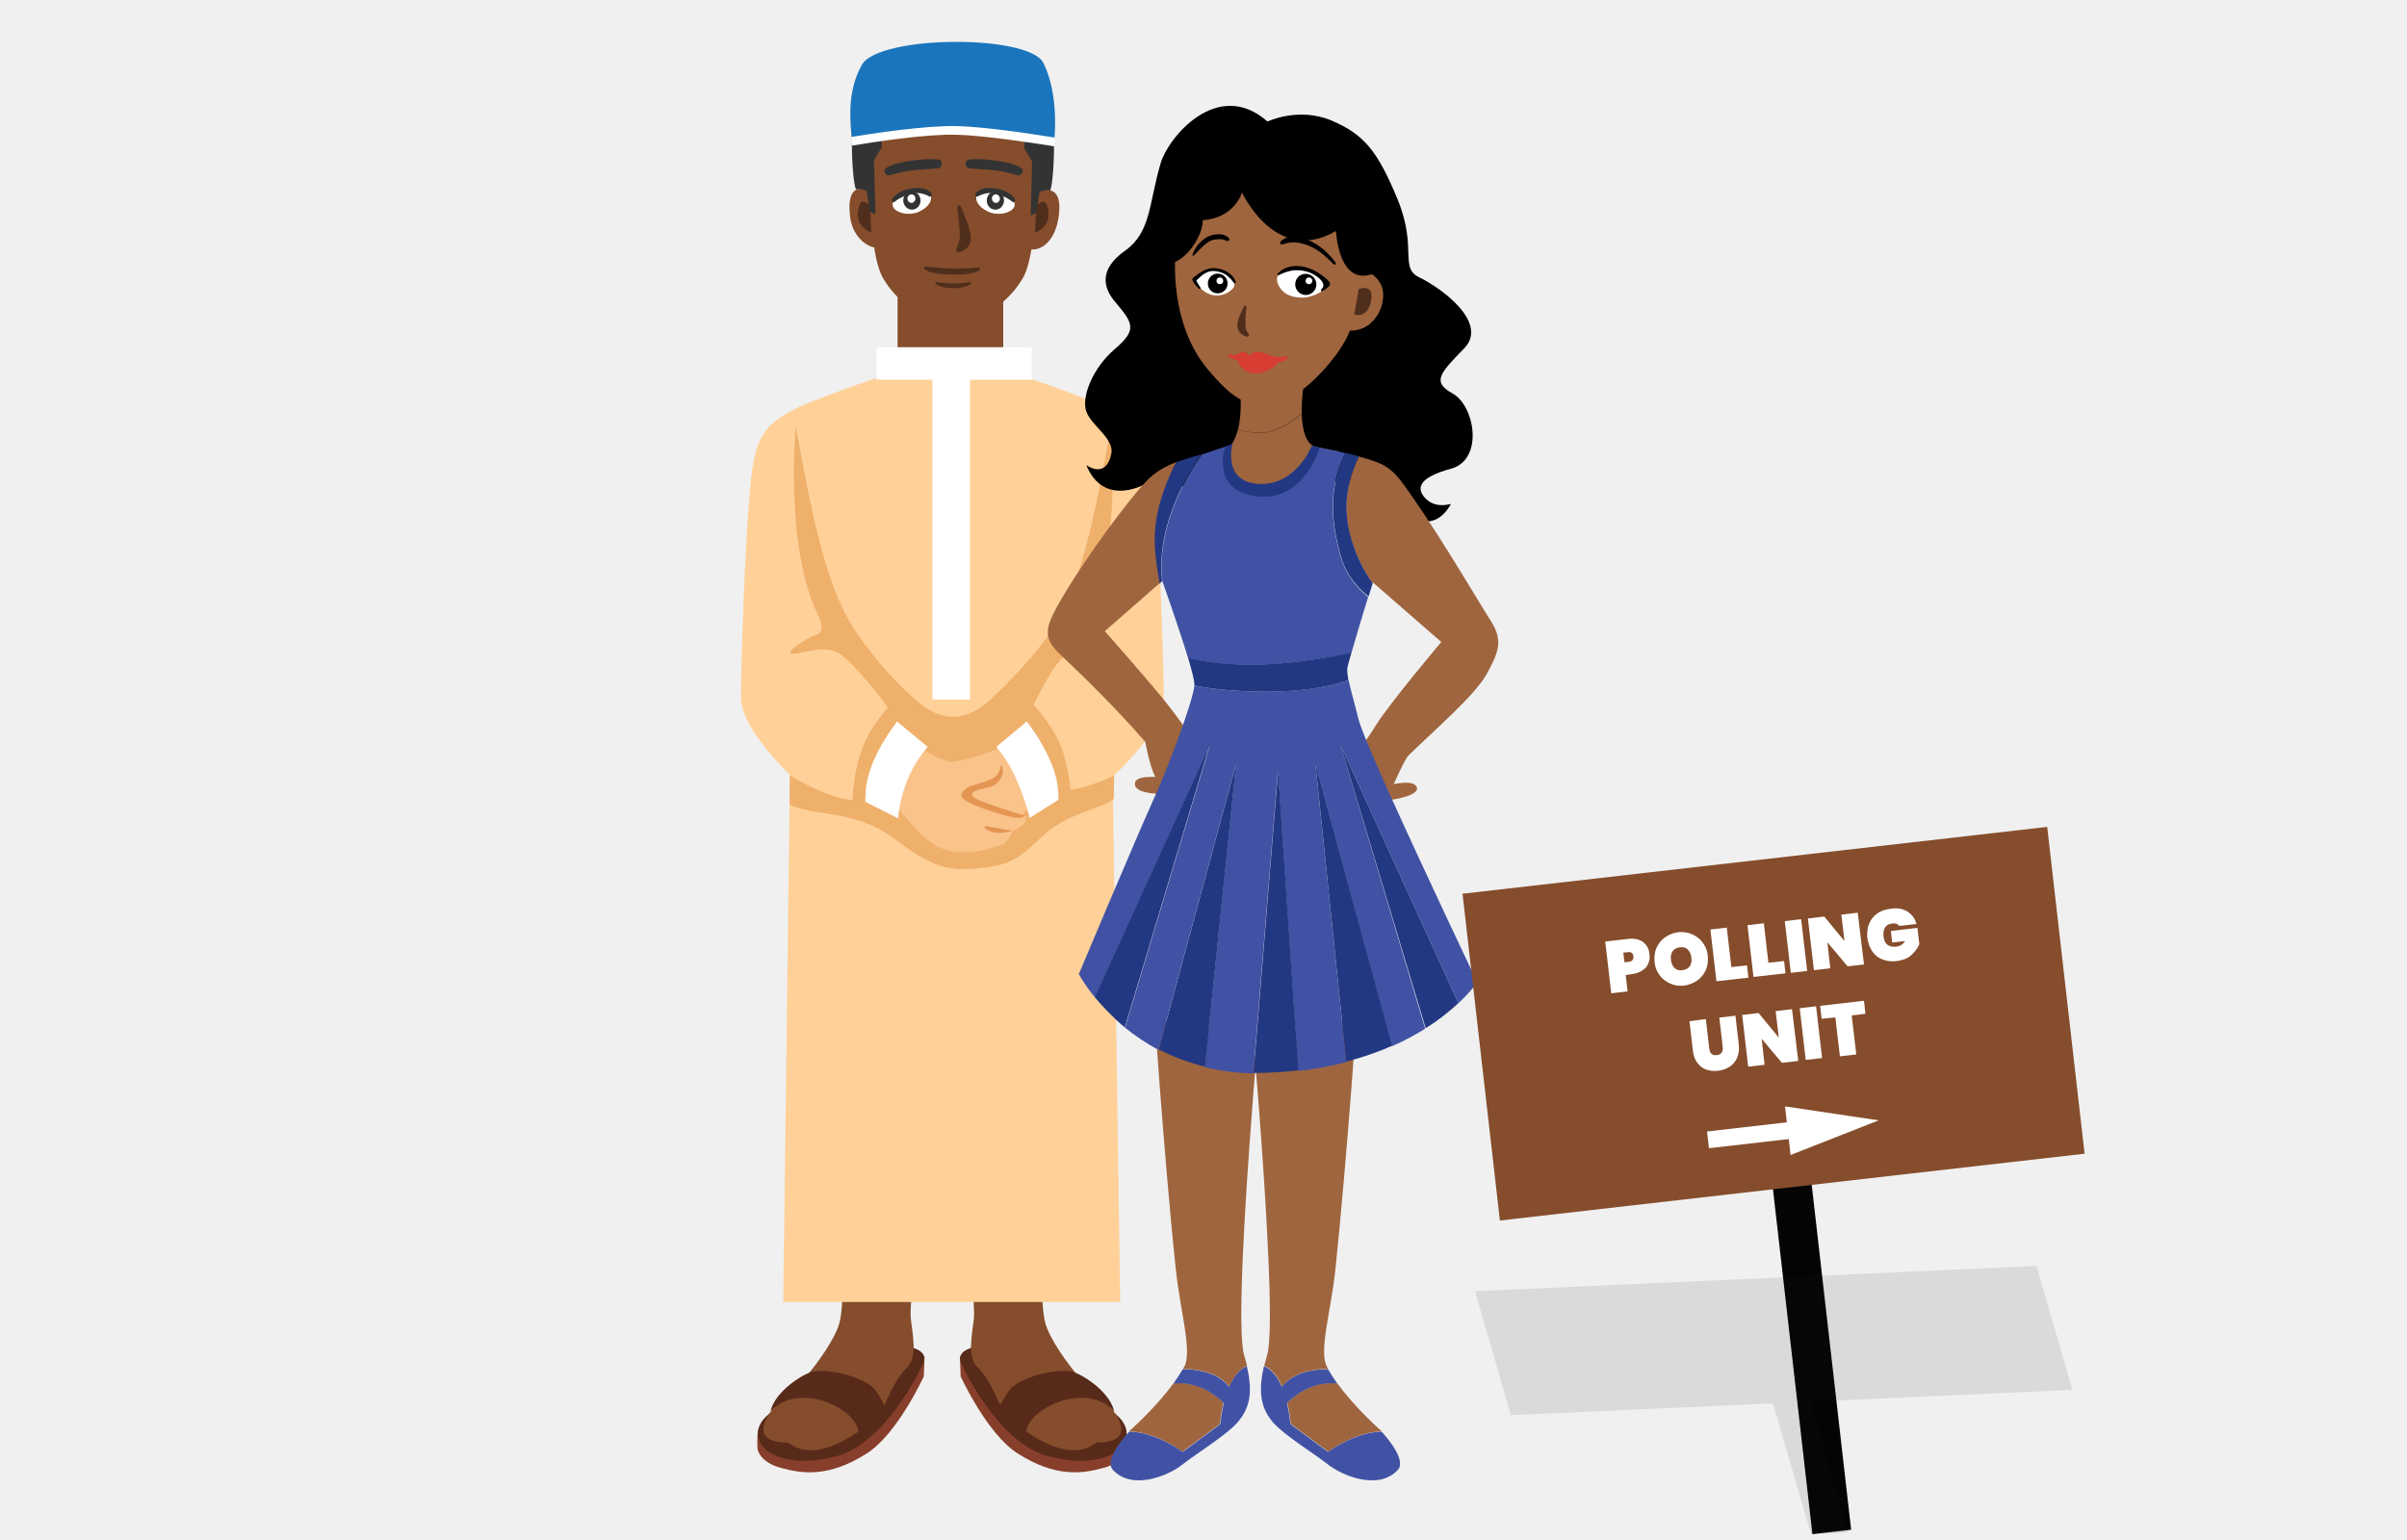
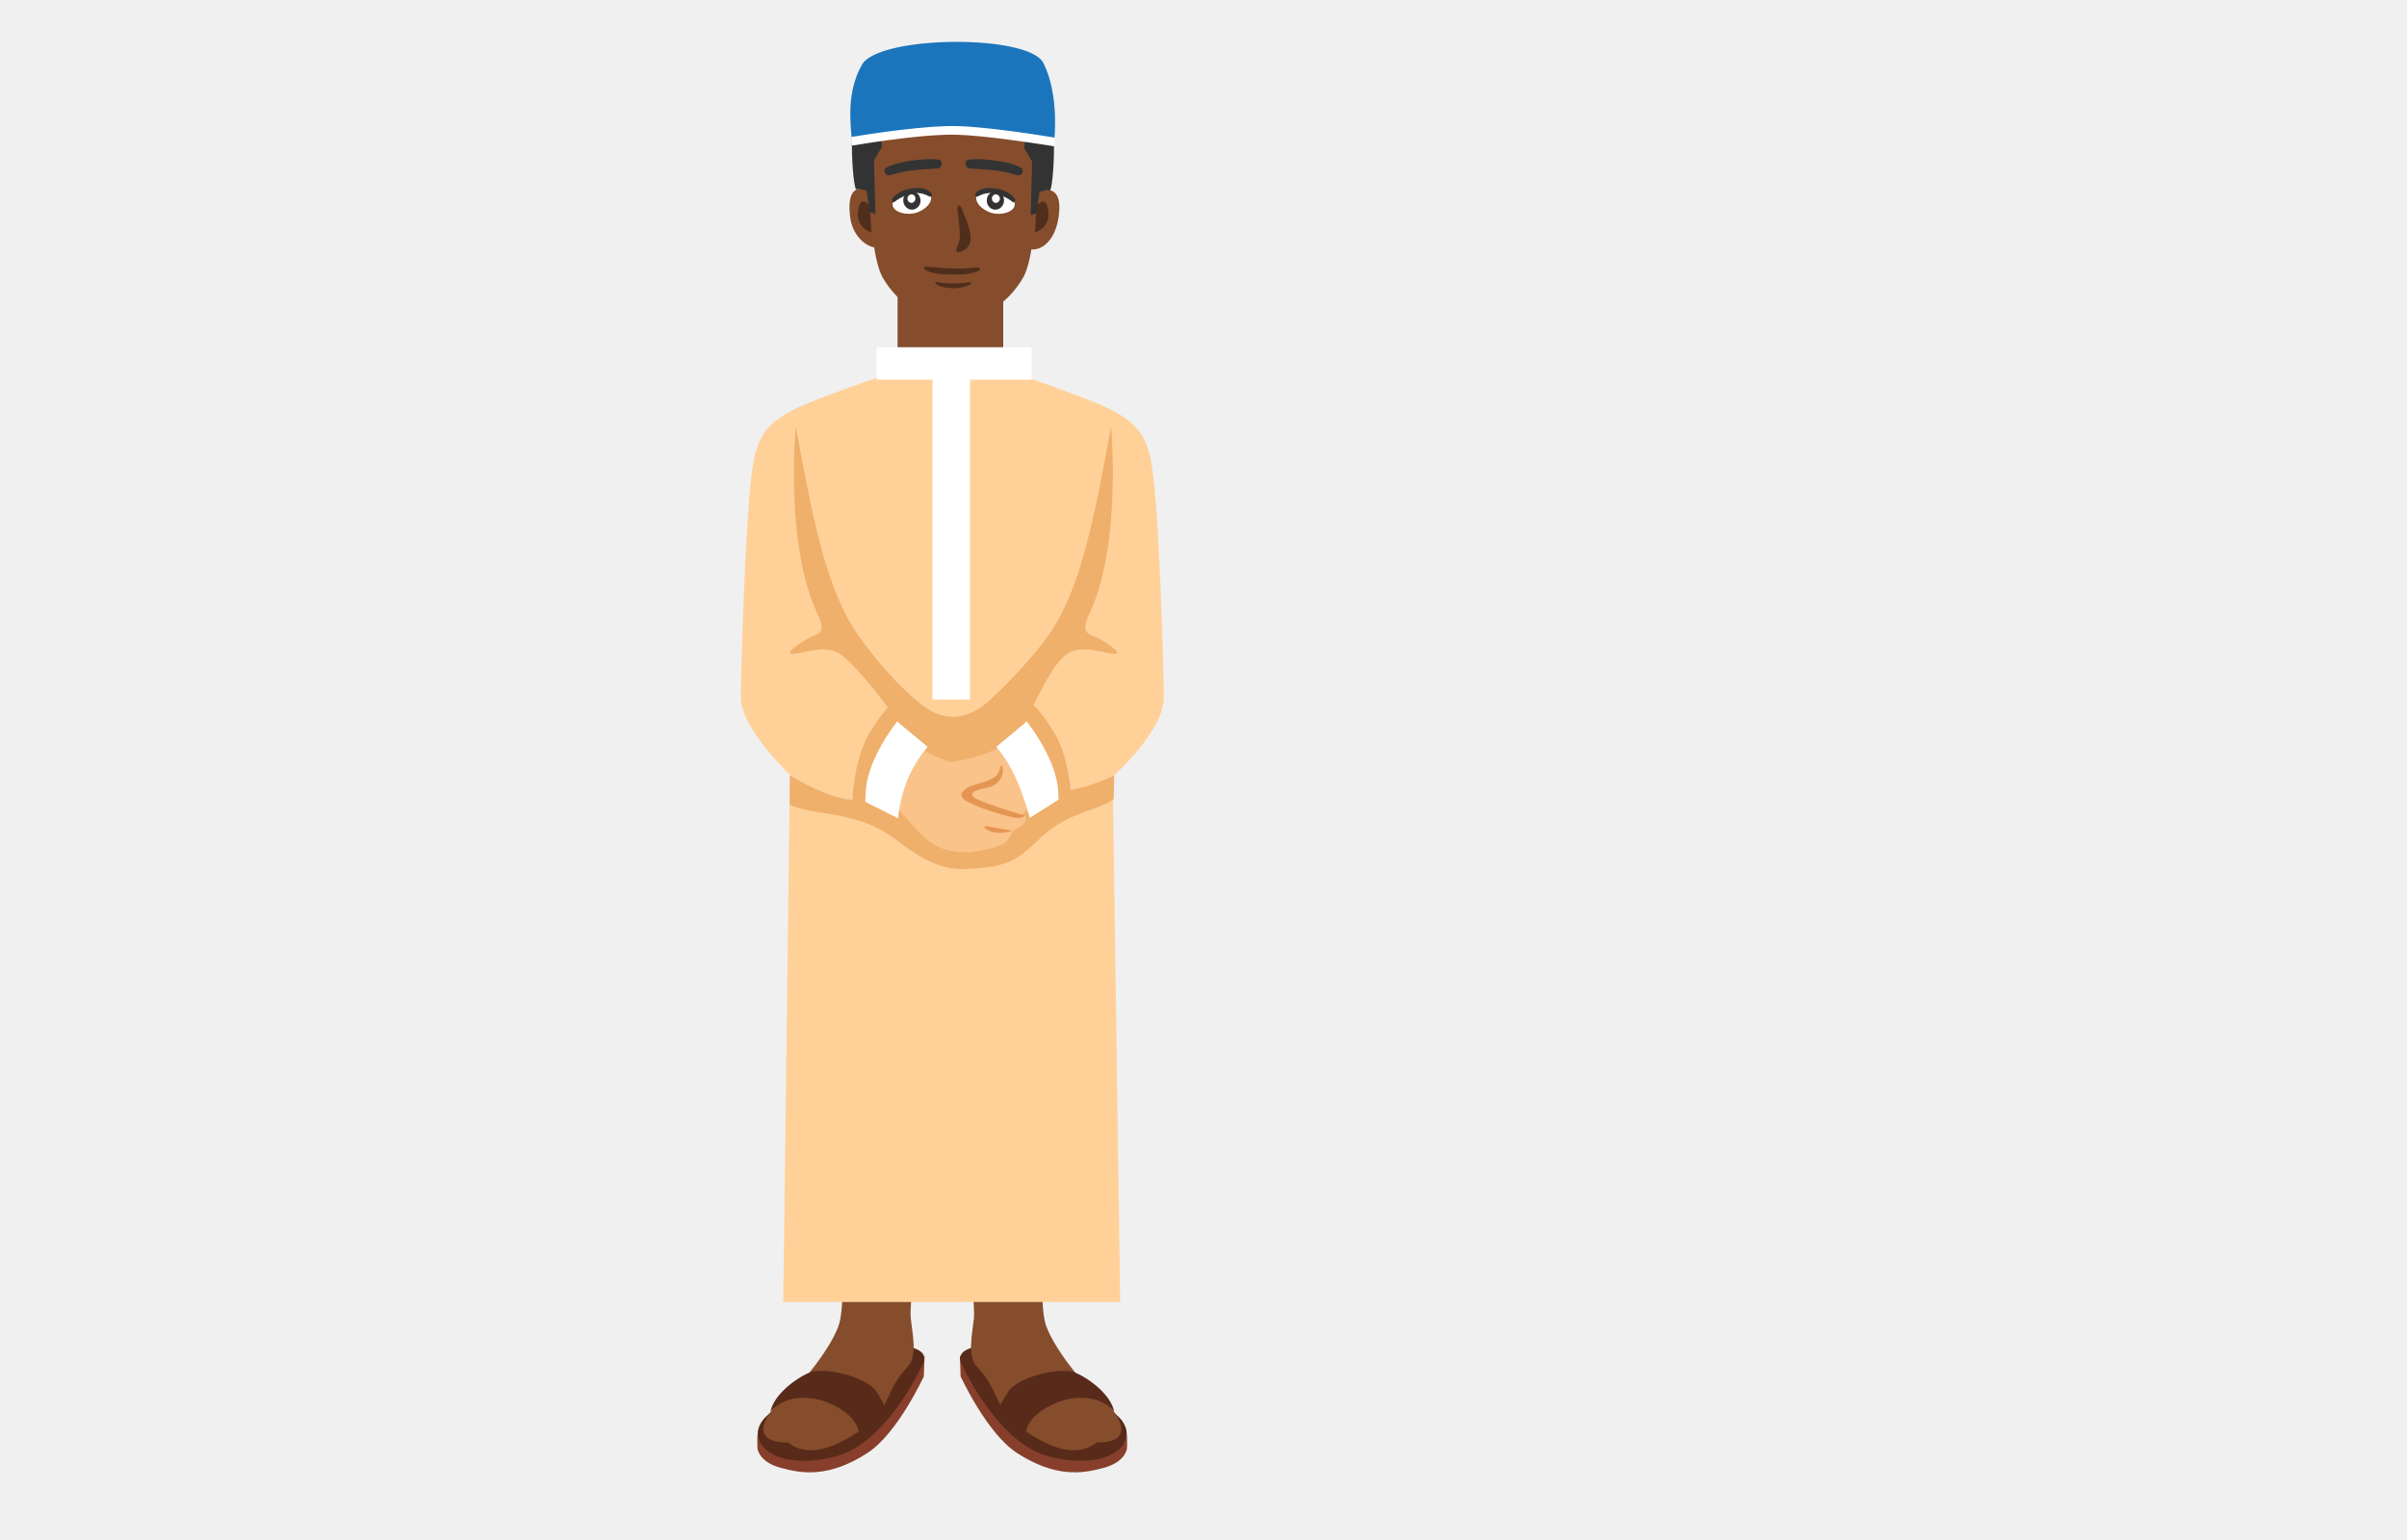
<svg xmlns="http://www.w3.org/2000/svg" version="1.1" id="Layer_1" x="0px" y="0px" viewBox="0 0 1000 640" style="enable-background:new 0 0 1000 640;" xml:space="preserve">
  <style type="text/css">
	.st0{fill:#873F2B;}
	.st1{fill:#582A1A;}
	.st2{fill:#854D2C;}
	.st3{fill:#502E1C;}
	.st4{fill:#333333;}
	.st5{fill:#FFFFFF;}
	.st6{fill:#FFD199;}
	.st7{fill:#EFB06C;}
	.st8{fill:#1B75BC;}
	.st9{fill:#F9C38A;}
	.st10{fill:#E59553;}
- 	.st11{fill:#9F653E;}
- 	.st12{fill:#4152A4;}
- 	.st13{fill:#D73D33;}
- 	.st14{fill:#233882;}
- 	.st15{fill:#050404;}
- 	.st16{opacity:0.1;fill:#171211;enable-background:new    ;}
- 	.st17{fill:none;stroke:#FFFFFF;stroke-width:7;stroke-miterlimit:10;}
</style>
  <g id="man-1">
    <g>
      <g>
        <g>
          <g>
            <path class="st0" d="M384.1,563.8l-0.3,8.2c0,0-10.9,23.8-23.5,31.9c-15.9,10.2-26.9,8.6-36,6.1s-9.6-8-9.6-8s-0.4-6.9,0.7-8.8       C324.7,576.9,367.5,556.4,384.1,563.8z" />
          </g>
          <g>
            <path class="st1" d="M377.1,559.6c0,0,8.7,1.2,6.6,6.5c-2.2,5.3-16.4,33.5-35.9,39c-19.5,5.4-33.2-0.8-32.9-9.7       c0.4-9.8,17.7-14,30.8-24.3C358.9,560.9,377.1,559.6,377.1,559.6z" />
          </g>
        </g>
        <g>
          <path class="st2" d="M380.4,525.8c0,0-2.6,16-2,22.2c0.8,7.2,2.8,15.8-1.4,20.1c-8.3,8.5-8.3,17.9-15.1,23.1      c-16.3,12.5-27,14.1-34.5,8.3c-18.1,0.1-8.1-13.8-1.3-18.7c6.8-4.9,19.7-21.4,22.5-30.5c2.3-7.4,1.5-31.1,1.5-31.1L380.4,525.8z      " />
        </g>
        <g>
          <path class="st1" d="M356.8,597c0,0,1.3-6.7-9.4-12.5c-10.7-5.8-22.1-4.3-27.3,2.2c1.3-7,10.4-13.9,16.3-16.3      c6-2.4,23.5,1.7,27.6,7.8c3.4,5.1,4.5,8.1,4.5,8.1S359.5,594.8,356.8,597z" />
        </g>
      </g>
      <g>
        <g>
          <g>
            <path class="st0" d="M398.8,563.8l0.3,8.2c0,0,10.9,23.8,23.5,31.9c15.9,10.2,26.9,8.6,36,6.1s9.6-8,9.6-8s0.4-6.9-0.7-8.8       C458.3,576.9,415.5,556.4,398.8,563.8z" />
          </g>
          <g>
            <path class="st1" d="M405.8,559.6c0,0-8.7,1.2-6.6,6.5c2.2,5.3,16.4,33.5,35.9,39c19.5,5.4,33.2-0.8,32.9-9.7       c-0.4-9.8-17.7-14-30.8-24.3C424.1,560.9,405.8,559.6,405.8,559.6z" />
          </g>
        </g>
        <g>
          <path class="st2" d="M402.6,525.8c0,0,2.6,16,2,22.2c-0.8,7.2-2.8,15.8,1.4,20.1c8.3,8.5,8.3,17.9,15.1,23.1      c16.3,12.5,27,14.1,34.5,8.3c18.1,0.1,8.1-13.8,1.3-18.7c-6.8-4.9-19.7-21.4-22.5-30.5c-2.3-7.4-1.5-31.1-1.5-31.1L402.6,525.8z      " />
        </g>
        <g>
          <path class="st1" d="M426.2,597c0,0-1.3-6.7,9.4-12.5c10.7-5.8,22.1-4.3,27.3,2.2c-1.3-7-10.4-13.9-16.3-16.3      c-6-2.4-23.5,1.7-27.6,7.8c-3.4,5.1-4.5,8.1-4.5,8.1S423.5,594.8,426.2,597z" />
        </g>
      </g>
      <g>
        <g>
          <polygon class="st2" points="372.9,118.2 372.9,149.5 416.8,149.5 416.8,111     " />
        </g>
        <g>
          <g>
            <path class="st2" d="M431.3,51.5c-9.3-17.9-28.4-12.7-35.4-10c-7-2.7-26.1-7.9-35.4,10c0,0-0.2,13.6,0.5,28.5       c0.7,14.1,2.3,29.3,5.7,35.3c6.7,11.7,18.1,17.8,28.3,18.5v0.1c0.3,0,0.6-0.1,0.9-0.1s0.6,0.1,0.9,0.1v-0.1       c10.2-0.7,21.6-6.8,28.3-18.5C432.2,102.8,431.3,51.5,431.3,51.5z" />
          </g>
          <g>
            <path class="st2" d="M363.5,80.5c0,0-12.6-8.8-10.3,9.7c1.5,12.1,13.9,16.3,15.7,9.7L363.5,80.5z" />
          </g>
          <g>
            <path class="st2" d="M429.5,80.5c0,0,12.8-7.3,10.3,9.7c-2.2,15-13.9,16.3-15.7,9.7L429.5,80.5z" />
          </g>
          <g>
            <path class="st3" d="M361.4,85.4l0.6,11.2c0,0-7.6-2.1-5.1-10.9C358,81.6,361.4,85.4,361.4,85.4z" />
          </g>
          <g>
            <path class="st3" d="M430.6,85.4L430,96.6c0,0,7.6-2.1,5.1-10.9C434,81.6,430.6,85.4,430.6,85.4z" />
          </g>
          <g>
            <path class="st4" d="M431.4,29.8c-9.3-8.1-19.1-9.2-34.3-9.5c-9-0.2-25.3-0.3-36.8,9.7c-8.8,7.7-6.5,45.1-4.7,48.7       c1.8-0.5,4.4,0.6,4.4,0.6l1.4,8.8l1.7,0.7l0.6,0.2l-0.6-22.4l3.3-5.5c0,0-0.9-7.6,1.8-11.2c1.9-2.5,17.7-0.8,29.1-0.7       c11.3,0,24.5-1.4,26.4,1.2c2.7,3.6,1.8,11.2,1.8,11.2l3.3,5.5l-0.6,22.4l2.3-0.9l1.4-8.8c0,0,2.6-1.1,4.4-0.6       C438.1,75.5,440.2,37.5,431.4,29.8z" />
          </g>
        </g>
        <g>
          <g>
            <path class="st5" d="M371.9,82.6c0,0,2.8-2.7,7.8-3.3c3.4-0.4,6.1,0.4,6.9,1.9s-0.2,4.6-4.6,6.7       C376.3,90.6,367.8,87.2,371.9,82.6z" />
          </g>
          <g>
            <path class="st4" d="M386.8,80.1c-2.5-2.6-6.6-2.1-9.6-1.5c-2.1,0.4-5.6,2.2-6.6,4.2c-0.3,0.5,0.3,1.6,0.9,1.2       c1.4-1.2,3.2-2.1,4.9-2.8c3.7-1.6,6.8-1.1,9.6,0.4C386.9,82.1,387.7,81,386.8,80.1z" />
          </g>
          <g>
            <path class="st4" d="M382.4,82.8c0.3,2.1-1.1,4-3,4.3c-2,0.3-3.8-1.2-4.1-3.3c-0.3-2.1,1.1-4,3-4.3       C380.3,79.3,382.1,80.7,382.4,82.8z" />
          </g>
          <g>
            <path class="st5" d="M380.3,82.3c0.1,1-0.5,1.8-1.4,2c-0.9,0.1-1.7-0.5-1.9-1.5c-0.1-1,0.5-1.8,1.4-2       C379.3,80.6,380.2,81.3,380.3,82.3z" />
          </g>
          <g>
            <path class="st4" d="M389.8,66.3c-4.5-0.4-8.1,0-13.3,0.8c-2.2,0.4-6.4,1.3-8.5,2.8c-1.2,0.8-0.3,3.7,2.3,2.8       c7-2.4,14.7-2.3,19.3-2.7C391.6,69.8,391.9,66.5,389.8,66.3z" />
          </g>
        </g>
        <g>
          <g>
            <path class="st5" d="M420.5,82.6c0,0-2.8-2.7-7.8-3.3c-3.4-0.4-6.1,0.4-6.9,1.9s0.2,4.6,4.6,6.7       C416.1,90.6,424.6,87.2,420.5,82.6z" />
          </g>
          <g>
            <path class="st4" d="M405.5,80.1c2.5-2.6,6.6-2.1,9.6-1.5c2.1,0.4,5.6,2.2,6.6,4.2c0.3,0.5-0.3,1.6-0.9,1.2       c-1.4-1.2-3.2-2.1-4.9-2.8c-3.7-1.6-6.8-1.1-9.6,0.4C405.4,82.1,404.7,81,405.5,80.1z" />
          </g>
          <g>
            <path class="st4" d="M410,82.8c-0.3,2.1,1.1,4,3,4.3c2,0.3,3.8-1.2,4.1-3.3c0.3-2.1-1.1-4-3-4.3       C412.1,79.3,410.2,80.7,410,82.8z" />
          </g>
          <g>
            <path class="st5" d="M412.1,82.3c-0.1,1,0.5,1.8,1.4,2c0.9,0.1,1.7-0.5,1.9-1.5c0.1-1-0.5-1.8-1.4-2       C413.1,80.6,412.2,81.3,412.1,82.3z" />
          </g>
          <g>
            <path class="st4" d="M402.6,66.3c4.5-0.4,8.1,0,13.3,0.8c2.2,0.4,6.4,1.3,8.5,2.8c1.2,0.8,0.4,3.7-2.3,2.8       c-7-2.4-14.7-2.3-19.3-2.7C400.7,69.8,400.5,66.5,402.6,66.3z" />
          </g>
        </g>
        <g>
          <path class="st3" d="M403.2,97.5c-0.4-3.3-3-9.1-3.5-10.5c-0.9-2.7-2.2-1.8-1.9,0.3c0.2,1.4,0.7,5.2,0.9,8.9      c0.3,4.2-0.5,4.4-1.2,6.9c-0.5,1.6-0.1,2.1,1.6,1.5C402.7,103.3,403.6,100.8,403.2,97.5z" />
        </g>
        <g>
          <path class="st3" d="M405.7,111.2c-3,0.2-6,0.5-9,0.4c-4,0-8-0.5-12.1-0.8c-0.7-0.1-0.8,0.8-0.4,1.1c3,2.3,8.9,2.1,12.5,2.2      c3.1,0.1,6.7-0.2,9.4-1.3C407.9,112,407.4,111.1,405.7,111.2z" />
        </g>
        <g>
          <path class="st3" d="M402.4,117.3c-2,0.4-5.1,0.5-6.6,0.5c-1.7,0-5-0.3-6.7-0.6c-0.8-0.2-0.8,0.4,0,1c1.5,1.1,4.9,1.6,6.9,1.6      c2.5,0,4.2-0.4,6.4-1.2C403.6,118,404,117,402.4,117.3z" />
        </g>
        <g>
          <g>
            <path class="st6" d="M376.5,333.6l33.8,15.4c0,0,17.4-27.1,25.1-21.9c7.4,5.1,19.5,0.2,26.7-4.1c5.6-5.2,21.4-21,21.4-33       c0-12.6-1.7-66.6-4-88.6c-1.9-18.4-3.9-25.9-25.5-34.5c-19.2-7.6-31.3-11.2-31.3-11.2l-36.2-1.8v3l-17.9-1.2       c0,0-12.1,3.6-31.3,11.2c-21.6,8.5-23.6,16-25.5,34.5c-2.3,22.1-4,76-4,88.6c0,11,15,26.8,21,32.7c4.9,3.5,15.1,9.2,25.3,9.6       C363.5,332.7,376.5,333.6,376.5,333.6z" />
          </g>
          <g>
            <path class="st6" d="M328.1,327.6l-2.7,213.5h140l-3.1-217.5c-8.6,7.9-31.4,15.2-62.2,15.2       C371.8,338.8,338.7,334.6,328.1,327.6z" />
          </g>
          <g>
            <path class="st7" d="M435.3,327.1c-7.6-5.2-25.1,21.9-25.1,21.9l-33.8-15.4c0,0-13-0.9-22.6-1.3c-10.2-0.5-25.7-10.1-25.7-10.1       v12.1c8.5,4.9,27.2,2.1,43,13.9c9,6.7,18,13.5,30,13c19.2-0.9,21.5-4,32.7-14.3c10-9.2,24.4-10.8,28.9-14.9l0.2-9.7       C462.9,322.2,442.8,332.2,435.3,327.1z" />
          </g>
        </g>
        <g>
          <path class="st8" d="M353.9,58.2c0,0,25.1-4.3,43.6-4c15.2,0.2,40.5,4,40.5,4s2.2-18.6-4.5-32c-6-12.1-68.5-11.6-75.4,0.7      C351.5,38.5,353.4,51.5,353.9,58.2z" />
        </g>
        <g>
          <path class="st5" d="M438,60.8c-10.8-1.7-29.4-4.5-40.5-4.8c-12.3-0.4-33.8,2.9-43.5,4.5c-0.2-0.9-0.3-2.1-0.3-3.6      c9.9-1.6,31.2-4.8,43.9-4.5c11.3,0.3,29.7,3,40.7,4.8C438.1,58.7,438,59.5,438,60.8z" />
        </g>
        <g>
          <polygon class="st5" points="364.2,144.3 364.2,157.8 387.4,157.8 387.4,290.7 403,290.7 403,157.8 428.6,157.8 428.6,144.3           " />
        </g>
        <g>
          <path class="st7" d="M454.8,264.5c-3.1-1.2-5.8-1.8-2.2-9.4c13.6-29,9-77.9,9-77.9c-7.2,39.4-12.9,68.3-26,86.8      c-6.2,8.7-15.6,18.8-24.1,26.7c-9,8.3-18.4,9.8-28.1,2.5c-9.8-7.4-20-19.5-26.8-29.2c-13.1-18.5-18.8-47.4-26-86.8      c0,0-4.7,48.9,9,77.9c3.6,7.6,0.9,8.2-2.2,9.4c-2,0.8-11.8,6.7-8.5,7.2c3.6,0.4,14.3-4.5,20.6,0.4c7.2,5.7,19,20.7,23.3,27.7      c9,14.8,16.9,17.1,19.6,17.4l-1,5.2c0,0,23.7-7.8,30-13.2c7.8-14.8,14.2-31.5,21.5-37.1c6.3-4.9,17,0,20.6-0.4      C466.6,271.2,456.8,265.2,454.8,264.5z" />
        </g>
        <g>
          <path class="st9" d="M421.2,306.6l13.7,19.5c0,0-11.7,16-19.7,21.5c-9.2,6.3-21.9,3.2-29.3,0.4c-1.9-0.7-3.7-4.7-4.5-5.8      c-3.6-1.6-5.8-3.4-4.9-6c4.7-1.1,25.5-3.8,25.5-10.5c0-2.9-9.3,0.5-13.7-1.6c-4.7-2.2-8.7-7.6,0-6.9      C394.7,317.6,414,313.7,421.2,306.6z" />
        </g>
        <g>
          <path class="st9" d="M381.2,309.5L367.6,329c0,0,11.7,16,19.7,21.5c9.2,6.3,21.9,3.2,29.3,0.4c1.9-0.7,3.7-4.7,4.5-5.8      c3.6-1.6,5.8-3.4,4.9-6c-4.7-1.1-25.1-3.3-25.1-10.1c0-2.9,8.8,0.1,13.2-2c4.7-2.2,8.7-7.6,0-6.9      C407.6,320.5,388.3,316.6,381.2,309.5z" />
        </g>
        <g>
          <path class="st5" d="M371.1,298.5l14.3,11.9c0,0-3.8,4-7.4,11.4c-4.2,8.8-4.9,18.3-4.9,18.3l-16.8-8.5c0,0,0.9-15.4,6.3-24.4      C368,298.3,371.1,298.5,371.1,298.5z" />
        </g>
        <g>
          <path class="st7" d="M374.5,297.6c0,0-13.8,16.1-14.8,30.9c-0.4,6.5-0.2,8.7-0.2,8.7l-5.4-2.7c0,0,0-18.6,7.6-30.7      s10.3-12.1,10.3-12.1L374.5,297.6z" />
        </g>
        <g>
          <path class="st5" d="M428.2,298.5l-14.3,11.9c0,0,3.8,4,7.4,11.4c4.2,8.8,6.5,18.1,6.5,18.1l15.2-9.6c0,0-0.9-14.1-6.3-23      C431.3,298.3,428.2,298.5,428.2,298.5z" />
        </g>
        <g>
          <path class="st7" d="M424.8,297.6c0,0,13.8,16.1,14.8,30.9c0.4,6.5,0.2,8.7,0.2,8.7l5.4-2.7c0,0,0-18.6-7.6-30.7      s-10.3-12.1-10.3-12.1L424.8,297.6z" />
        </g>
        <g>
          <path class="st10" d="M425.9,339c0,0-21-6.2-21.8-8.1c-0.9-1.9,1.4-2.3,2.9-2.8c3-0.9,4.6-0.8,6.5-2.1c1.8-1.3,3.1-3.5,3.1-5.4      c0-2.7-0.6-3.3-1.1-1.3c-0.8,3-2,3.8-5.1,5.1c-3.1,1.3-6.9,1.8-8.7,3.1c-1.8,1.3-4.5,3.4,0.9,6c5.4,2.7,14.2,5.3,16.2,5.7      C421.8,339.9,423.9,340.5,425.9,339z" />
        </g>
        <g>
          <path class="st10" d="M420.6,345.2c0,0-8.5-1.4-9.8-1.7c-3.9-0.9-1,2.2,3.4,2.6C417.6,346.3,420.6,345.2,420.6,345.2z" />
        </g>
      </g>
    </g>
  </g>
-   <g id="woman-2">
-     <g>
-       <g>
-         <path class="st11" d="M555.6,574.9c7.7,10.6,18.2,19.7,18.2,19.7s0.1,0.1,0.3,0.3c-11,0-22.3,8.4-22.3,8.4l-15.6-11.6     c0,0-0.2-4-1.4-8.7C536.7,581,544.5,573.7,555.6,574.9z" />
-         <path class="st12" d="M525.1,567.8c0.2,0.1,0.4,0.1,0.6,0.2c3.1,1.6,5.3,4.7,6.8,8.3l0,0c4.7-6.1,13.4-7.3,19.2-7.3     c1.2,2,2.5,4,3.9,6c-11.1-1.2-18.9,6.1-20.9,8.1l0,0c1.1,4.7,1.4,8.7,1.4,8.7l15.6,11.6c0,0,11.3-8.4,22.3-8.4     c1.6,1.7,10.6,11.8,6.7,15.9c-8.1,8.7-23.2,2.3-29-2.3s-18.4-12.2-23.2-17.9C524.6,585.8,522.3,579.8,525.1,567.8z" />
-         <path class="st11" d="M487.5,574.9c-7.7,10.6-18.2,19.7-18.2,19.7s-0.1,0.1-0.3,0.3c11,0,22.3,8.4,22.3,8.4l15.6-11.6     c0,0,0.2-4,1.4-8.7C506.4,581,498.7,573.7,487.5,574.9z" />
-         <path class="st12" d="M518,567.8c-0.2,0.1-0.4,0.1-0.6,0.2c-3.1,1.6-5.3,4.7-6.8,8.3l0,0c-4.7-6.1-13.4-7.3-19.2-7.3     c-1.2,2-2.5,4-3.9,6c11.1-1.2,18.9,6.1,20.9,8.1l0,0c-1.1,4.7-1.4,8.7-1.4,8.7l-15.6,11.6c0,0-11.3-8.4-22.3-8.4     c-1.6,1.7-10.6,11.8-6.7,15.9c8.1,8.7,23.2,2.3,28.9-2.3c5.8-4.6,18.4-12.2,23.2-17.9C518.5,585.8,520.9,579.8,518,567.8z" />
-         <path class="st11" d="M521.6,430l1.1,0.2c0,0-0.4,4.8-1.1,12.6c0.4,5.1,0.9,11.4,1.5,18.5c2.7,36.1,6.4,92,3.3,102     c-0.5,1.6-0.8,3-1.2,4.4c0.2,0.1,0.4,0.1,0.6,0.2c3.1,1.6,5.3,4.7,6.8,8.3c4.7-6.1,13.4-7.3,19.2-7.3c-0.2-0.3-0.4-0.6-0.5-0.9     c-3.5-6.4,1.6-22.7,3.5-40.5c2.4-22.8,4.9-52.8,6.6-74.7c1.3-16.9,2.1-29,2.1-29L521.6,430z" />
-         <path class="st11" d="M521.6,430l-41.8-6.2c0,0,0.8,11.3,2,27.5c1.7,22,4.2,52.9,6.7,76.2c1.9,17.8,6.9,34.2,3.5,40.5     c-0.2,0.3-0.4,0.6-0.5,0.9c5.8,0,14.5,1.3,19.2,7.3c1.5-3.5,3.7-6.7,6.8-8.3c0.2-0.1,0.4-0.1,0.6-0.2c-0.3-1.4-0.7-2.8-1.2-4.4     c-3.1-10.1,0.5-66,3.3-102.1c0.5-7.1,1-13.4,1.5-18.5c-0.6-7.8-1.1-12.6-1.1-12.6L521.6,430z" />
-       </g>
-       <g>
-         <path d="M526.6,50.5c0,0,12.9-6.2,26.6-0.4c13.4,5.7,19.1,12.5,27.5,32.9c8.3,20.4,0.4,28.3,9.2,32.4     c8.7,4.2,28.9,18.7,18.3,29.5c-10.6,10.8-13.1,13.9-4.6,18.7c9.2,5.2,12.9,27.5-0.8,31.2s-14.6,8.3-10.4,12.5     c4.2,4.2,10.4,2.1,10.4,2.1s-5.8,12.1-15.8,5s-35-16.2-37.4-15c-2.5,1.2-23.3,17.9-32.5,13.7s-25.4-15-31.6-9.6s-9.2-2.6-9.2-2.6     s-17.5,10.5-25-7.6c5.4,3.5,9.2,1.5,10.4-4.8c1.3-6.2-8.3-11.6-10.4-17.5c-2.1-5.8,2.5-17.9,11.7-25.8c9.2-7.9,8.2-10.5,0.4-19.6     c-5.2-6-6.9-13.7,4-21.4c10.8-7.7,9.8-19.3,14.8-36.4C485.3,57.2,505.8,32.2,526.6,50.5z" />
-         <path class="st11" d="M521.1,179.8c-2.7-0.3-4.9-0.8-6.8-1.2c1.1-4.2,1.4-9.5,1-16.5c-0.6-10.4,26.1-0.6,26.1-0.6     s-0.7,4.9-0.6,10.3C536.7,175.3,529,180.8,521.1,179.8z" />
-         <path class="st11" d="M501.1,189c0,0,8.7-0.9,11-4.9c0.9-1.6,1.6-3.5,2.2-5.5c1.9,0.4,4.1,0.9,6.8,1.2c8,1,15.6-4.4,19.7-7.9     c0.2,6.2,1.5,13.1,6.4,14c11.2,2.1,9,1.7,9,1.7s-2.4,7.7-7.5,14.8c-7.3,6.5-18.4,10.1-28.8,10.3C504.5,206.9,501.1,189,501.1,189     z" />
-         <g>
-           <path class="st11" d="M537,67.4c22.2,1.9,27,31.4,27.3,45.9c2-1,6.3-0.5,9.1,4.4c3.8,6.3-1.2,20-12.6,19.7      c-1.6,4.4-5.6,10.5-10.5,15.9c-11.2,12.5-19.7,15-25.8,15c-7.5,0-13.4-3.6-22.9-15c-16.4-19.8-13.2-48.4-13.2-48.4      C490.4,78.2,505.5,64.7,537,67.4z" />
-           <path class="st5" d="M550.9,117.8c0,0-2.2-3.8-6.8-5.2c-4.6-1.4-8-1.5-10.8,0.2s-2.2,1.5-2.2,1.5s-1.4,1.5,0.2,4.5      c1.5,2.7,4,4.8,9.6,4.9C546.6,123.7,552.5,119.3,550.9,117.8z" />
-           <path class="st5" d="M511.9,115.8c0,0,2.1,2.3,0.1,4.3s-5.3,3.4-8.8,2.4s-5.9-4.2-6.9-5.5c-0.9-1.4,1.5-2.6,3.2-3.3      C501.3,112.9,505.6,109.6,511.9,115.8z" />
-           <path d="M540.7,110.7c4.4,0.6,8.6,3.3,11.5,6.3c0.4,0.4,0.6,1.2,0,1.9c-0.5,0.6-2.2,1.8-2.7,2c-0.8,0.5-0.9-0.5-0.2-1.1      c0.8-0.8,0.8-2.2-1.1-4c-2.6-2.4-6.2-3.6-9.8-3.5c-2.2,0-4.9,0.9-6.8,1.9c-1.1,0.6-1-0.3-0.4-0.9      C533.8,110.9,537.1,110.2,540.7,110.7z" />
-           <path d="M495.9,115.3c5.2-4.4,8.3-4.1,10.6-3.6c2.6,0.5,5.6,2.2,6.8,5.2c0.4,0.9-0.4,1.1-0.8,0.5c-1.9-2.6-3.9-4.2-7.3-4.7      c-3.5-0.5-5.7,1.4-8.2,3.9c0.3,0.7,0.8,1.5,1.2,2.1c0.9,1.1,0.8,1.9-0.3,1.1c-0.9-0.7-1.9-2.2-2.4-3.1      C495.1,116.2,495.4,115.7,495.9,115.3z" />
-           <path d="M538.1,118.2c0,2.4,2,4.4,4.4,4.4s4.4-2,4.4-4.4s-2-4.4-4.4-4.4C540.1,113.7,538.1,115.7,538.1,118.2z" />
-           <path d="M501.8,117.8c0,2.3,1.8,4.1,4.1,4.1s4.1-1.8,4.1-4.1c0-2.3-1.8-4.1-4.1-4.1C503.6,113.7,501.8,115.6,501.8,117.8z" />
-           <path class="st5" d="M542.4,116.7c0,0.8,0.6,1.4,1.4,1.4s1.4-0.6,1.4-1.4s-0.6-1.4-1.4-1.4C543,115.3,542.4,115.9,542.4,116.7z" />
-           <path class="st5" d="M505.4,116.7c0,0.8,0.6,1.4,1.4,1.4s1.4-0.6,1.4-1.4s-0.6-1.4-1.4-1.4C506,115.3,505.4,115.9,505.4,116.7z" />
-           <path class="st3" d="M564.5,120.1c0,0,6.9-2.7,5,5.4c-1.7,7.2-6.9,5.2-6.9,5.2L564.5,120.1z" />
-           <path class="st3" d="M516.6,127.8c0.7-1.6,1.5-0.7,1.2,0.6c-0.3,1.8-0.4,3.7-0.4,5.5c0,3,0.4,3.7,1.5,5c0.4,0.4-0.6,1.4-1.5,0.9      C511.1,137.1,515.4,130.6,516.6,127.8z" />
-           <path d="M532.2,100.2c2.6-2.6,7-2,10.1-0.9c4.7,1.7,8.6,4.7,11.9,8.9c1.8,2.3,0.3,2.1-0.8,1c-3.4-3.5-6.8-6.3-11.4-7.7      c-3.3-1-5.8-1.1-8.9,0C531.8,101.8,531.4,101,532.2,100.2z" />
-           <path d="M501.5,98.5c2.4-1.3,6.7-1.9,8.9,0.3c0.8,0.8,0,1.6-0.7,1.3c-1-0.4-1.8-0.8-2.9-0.7c-3.2,0.2-4.3-0.3-10.8,6.8      c-0.2,0.2-0.9,0.2-0.4-0.9C496.6,102.6,499,99.9,501.5,98.5z" />
-           <path class="st13" d="M511.6,147.3c1.9,1,3.1-0.8,4.6-1c1.2-0.1,2.5,0.7,3.1,1.6c1.6-2.4,4.2-1.8,6.6-0.9c2.7,1,5.3,2.2,8.2,1      c0.6-0.2,1.1,0.5,0.6,1c-1,1-2.2,1.4-3.7,1.5c-0.7,2.1-5.9,4.3-7.5,4.5c-4.9,0.8-7.7-1.3-9.5-5.4c-1.3,0-2.6-0.8-3.6-1.7      C509.4,147.1,510.9,147,511.6,147.3z" />
-         </g>
-         <path d="M481.3,96.6c8.3-17.1,30.8-41.6,34.9-35.4c0.8,1.2,1.3,2.3,1.6,3.3c12.9-15.1,45.9,3.3,45.8,19.4     c8.7-1.8,24,22.1,8.3,29.3c-13.5,6.2-16.3-10.1-16.9-17.2c-24.9,14.6-39-16-39-16s-3,10.6-16.3,11.5c0,7.9-9.7,21.2-18.2,17.6     C481.5,109.1,472.9,113.7,481.3,96.6z" />
-       </g>
-       <g>
-         <path class="st11" d="M577.7,326.2c0,0,9.4-2.6,10.9,0.9s-10.6,5.6-12.5,5.4C574.1,332.4,577.7,326.2,577.7,326.2z" />
-         <path class="st11" d="M598.8,266.8L570.3,242c0,0-0.1,0.2-0.1,0.4c-5.7-7.9-10.9-20.2-10.9-31.7c0-9.3,3.4-17.4,5.2-21     c2.1,0.6,4.2,1.2,6.3,1.9c8,2.7,10.7,7.3,17.1,16.5c12.4,18,27.6,44,31.5,50c5.2,8.1,3.2,13.1-1.8,22.1     c-4.8,8.7-21.7,23.3-32.4,33.7c-2.1,2-8.3,17.4-9.3,18.3c-3.8-8.3-8.7-15.1-11-20.7c0,0,5.7-8.3,6.8-10.2     C577.5,292,598.8,266.8,598.8,266.8z" />
-       </g>
-       <g>
-         <path class="st11" d="M484.8,323.3c0,0-12.3-1.8-13.2,1.8c-1.4,5.7,14.1,4.8,14.1,4.8L484.8,323.3z" />
-         <path class="st11" d="M441.4,248.2c10.3-17.5,27-39.8,34.5-47.9c4.1-4.4,9.1-6.9,12.9-8.3c-3.3,5.8-7,17.4-8,29.6     c-0.4,4.6,0.2,13.1,1.5,20.3L459,262.3c0,0,20.3,23,26.2,30.6c2.3,2.9,8.8,11.8,8.8,11.8c-2.4,7.1-5.3,15.5-8.2,22.7     c-2.8,0.4-6.5-0.8-10-19.1C463,293.5,448,279.1,441,272.5C433,265,433.7,261.2,441.4,248.2z" />
-       </g>
-       <g>
-         <path class="st12" d="M577.7,330.8c-3.8-8.3-7-15.8-9.4-21.5c-2-4.7-3.3-8.3-3.8-10c-1.8-7.3-3.4-12.7-4.2-16.6     c-4.8,1.7-19.1,5.8-44.4,4.5c-9.7-0.5-15.9-1.5-19.7-2.3c-0.2,2.5-1.8,7.9-4,14.3c-2.4,7.1-5.6,15.4-8.5,22.6     c-1.8,4.3-3.4,8.2-4.8,11.2c-5.8,12.7-30.7,71.8-30.7,71.8s2.1,4.1,6.7,9.7l47.7-104.6l-35.2,117.2c4,3.2,8.6,6.4,13.9,9.2     l32.2-118.8l-13,126c6.1,1.5,12.9,2.4,20.2,2.6l10.2-125.7l8.4,124.7c7.3-0.8,13.9-2.1,20-3.7l-12.8-123.9l31.8,117.3     c5.3-2.3,9.8-4.8,13.8-7.3L557,309.8l48.9,107.1c5.4-5,7.8-8.7,7.8-8.7S592.3,363.2,577.7,330.8z" />
-         <path class="st14" d="M605.9,416.9c-3.4,3.1-7.8,6.8-13.6,10.4L557,309.8L605.9,416.9z" />
-         <path class="st14" d="M454.8,414.4l47.7-104.6L467.3,427C462.1,422.6,457.9,418.1,454.8,414.4z" />
-         <path class="st14" d="M578.4,434.6c-5.6,2.5-11.9,4.7-19.1,6.6l-12.8-123.9L578.4,434.6z" />
-         <path class="st14" d="M500.6,443.3c-7.2-1.8-13.6-4.3-19.2-7.2l32.2-118.8L500.6,443.3z" />
-         <path class="st14" d="M539.4,444.8c-4,0.5-8.1,0.8-12.5,1c-2.1,0.1-4.1,0.1-6.1,0.1L531,320.2L539.4,444.8z" />
-         <path class="st12" d="M499.3,188.9l12.5-4.2c0,0-4.6,18.5,12.7,19.4c15.8,0.8,21.4-18.5,21.4-18.5s5.6,0.9,13,2.7     c-8.1,16.2-5.1,31.5-2,42.8c2.3,8.5,8,14.1,11.5,17c-2,6.4-5,16.5-6.9,23.1c-3.8,0.9-25.1,5.6-44.5,5.1     c-11.5-0.3-19-1.6-23.4-2.8c-3.9-12.9-10.7-32-10.7-32C480.3,217.9,494.2,196,499.3,188.9z" />
-         <path class="st14" d="M557,231c-3.1-11.2-6.1-26.6,2-42.8c1.8,0.4,3.6,0.9,5.6,1.5c-1.8,3.7-5.2,11.7-5.2,21     c0,11.5,5.2,23.9,10.9,31.7c-0.3,0.8-0.9,2.9-1.7,5.5C565,245.1,559.3,239.5,557,231z" />
-         <path class="st14" d="M479.8,221.3c0.8-12.2,5.7-23.5,9-29.3c2.1-0.8,10.4-3.2,10.4-3.2c-5.1,7.1-19,29.1-16.4,52.6l-1,1.2     C480.5,235.3,479.4,227.7,479.8,221.3z" />
-         <path class="st14" d="M548.3,186c0,0-6.5,22.6-26.1,20.3c-19.5-2.3-13.2-20.6-13.2-20.6l3-1.2c0,0-4.1,15,9.8,16.5     c16.4,1.8,23.2-15.8,23.2-15.8L548.3,186z" />
-         <path class="st14" d="M515.9,287.2c-9.7-0.5-15.9-1.5-19.7-2.3c0-0.2,0-0.4,0-0.6c0-1.6-1.1-5.8-2.6-10.9     c4.5,1.1,11.9,2.5,23.4,2.8c19.4,0.5,40.7-4.2,44.5-5.1c-0.9,3.1-1.5,5.4-1.7,6.2c-0.2,1.3,0,3.1,0.4,5.4     C555.5,284.4,541.2,288.6,515.9,287.2z" />
-       </g>
-     </g>
-   </g>
-   <g id="sign">
-     <rect x="743.6" y="472.7" transform="matrix(0.9935 -0.1136 0.1136 0.9935 -58.176 88.9856)" class="st15" width="16.2" height="164.5" />
-     <rect x="614.6" y="357.1" transform="matrix(0.9935 -0.1136 0.1136 0.9935 -43.5615 86.4599)" class="st2" width="244.5" height="136.7" />
-     <g>
-       <path class="st5" d="M675.4,405.2l0.8,6.8l-6.8,0.8l-2.5-21.5l9.4-1.1c2.6-0.3,4.7,0.1,6.3,1.3c1.6,1.2,2.5,2.9,2.7,5.1    c0.2,1.4,0,2.6-0.5,3.8c-0.5,1.2-1.3,2.2-2.5,2.9c-1.2,0.8-2.6,1.3-4.3,1.5L675.4,405.2z M678.6,397.4c-0.2-1.3-0.9-1.9-2.3-1.7    l-1.9,0.2l0.5,4l1.9-0.2C678.1,399.5,678.8,398.7,678.6,397.4z" />
-       <path class="st5" d="M702.9,388.2c1.8,0.8,3.3,1.9,4.5,3.5s1.9,3.4,2.1,5.5c0.2,2.1,0,4.1-0.8,5.9s-2,3.3-3.6,4.4    s-3.4,1.8-5.4,2.1c-2,0.2-3.9,0-5.7-0.8s-3.3-1.9-4.5-3.5s-1.9-3.4-2.1-5.5c-0.2-2.1,0-4.1,0.8-5.9s2-3.3,3.6-4.4s3.4-1.8,5.4-2.1    C699.2,387.2,701.1,387.5,702.9,388.2z M694.9,395.3c-0.6,0.9-0.9,2.2-0.7,3.6c0.2,1.5,0.7,2.6,1.5,3.4s1.9,1.1,3.3,0.9    c1.3-0.2,2.3-0.7,3-1.6c0.6-0.9,0.9-2.1,0.7-3.6s-0.7-2.6-1.5-3.4s-1.9-1.1-3.3-0.9C696.6,393.8,695.6,394.4,694.9,395.3z" />
-       <path class="st5" d="M719.3,401.9l6.5-0.7l0.6,5.1l-13.3,1.5l-2.5-21.5l6.8-0.8L719.3,401.9z" />
-       <path class="st5" d="M734.7,400.1l6.5-0.7l0.6,5.1l-13.3,1.5l-2.5-21.5l6.8-0.8L734.7,400.1z" />
-       <path class="st5" d="M748.3,382l2.5,21.5l-6.8,0.8l-2.5-21.5L748.3,382z" />
-       <path class="st5" d="M774.4,400.8l-6.8,0.8l-8.4-10l1.2,10.8l-6.8,0.8l-2.5-21.5l6.8-0.8l8.4,10.2l-1.3-11l6.8-0.8L774.4,400.8z" />
-       <path class="st5" d="M792.4,378.8c1.9,1.2,3.2,2.9,3.8,5.2l-7.1,0.8c-0.3-0.4-0.7-0.7-1.2-0.9c-0.5-0.2-1.1-0.2-1.8-0.1    c-1.3,0.1-2.3,0.7-2.9,1.6c-0.6,0.9-0.8,2.1-0.7,3.6c0.2,1.7,0.7,2.9,1.6,3.6c0.9,0.7,2.2,1,3.8,0.8s2.7-1,3.6-2.3l-5.4,0.6    l-0.5-4.8l11-1.3l0.8,6.8c-0.7,1.7-1.9,3.2-3.4,4.6c-1.5,1.3-3.5,2.1-6,2.4c-2.2,0.3-4.2,0-6-0.7s-3.2-1.9-4.2-3.4    c-1.1-1.6-1.7-3.4-2-5.5c-0.2-2.1,0-4.1,0.7-5.8c0.7-1.8,1.8-3.2,3.3-4.3c1.5-1.1,3.4-1.8,5.6-2    C788.1,377.2,790.4,377.6,792.4,378.8z" />
-       <path class="st5" d="M708.7,423.5l1.4,12.1c0.1,1,0.4,1.8,0.9,2.3s1.2,0.7,2.2,0.6s1.7-0.5,2.1-1.1c0.4-0.6,0.5-1.4,0.4-2.4    l-1.4-12.1l6.7-0.8l1.4,12.1c0.2,2,0,3.8-0.7,5.4c-0.7,1.5-1.7,2.8-3.1,3.7c-1.4,0.9-3,1.5-4.8,1.7s-3.5,0-5-0.5    c-1.5-0.6-2.7-1.5-3.7-2.9c-1-1.3-1.6-3.1-1.8-5.1l-1.4-12.1L708.7,423.5z" />
-       <path class="st5" d="M747.1,440.9l-6.8,0.8l-8.4-10l1.2,10.8l-6.8,0.8l-2.5-21.5l6.8-0.8l8.4,10.2l-1.3-11l6.8-0.8L747.1,440.9z" />
-       <path class="st5" d="M754.5,418.2l2.5,21.5l-6.8,0.8l-2.5-21.5L754.5,418.2z" />
-       <path class="st5" d="M774.4,415.9l0.6,5.4l-5.7,0.7l1.9,16.2l-6.8,0.8l-1.9-16.2l-5.7,0.6l-0.6-5.4L774.4,415.9z" />
-     </g>
-     <polygon class="st16" points="861,577.6 846.1,526.1 612.8,536.6 627.7,588.1 736.6,583.2 752.4,637.6 767.8,636.9 752.1,582.5     " />
-     <g>
-       <g>
-         <line class="st17" x1="709.6" y1="473.7" x2="749.7" y2="469.1" />
-         <g>
-           <polygon class="st5" points="743.9,480 780.5,465.6 741.6,459.8     " />
-         </g>
-       </g>
-     </g>
-   </g>
</svg>
